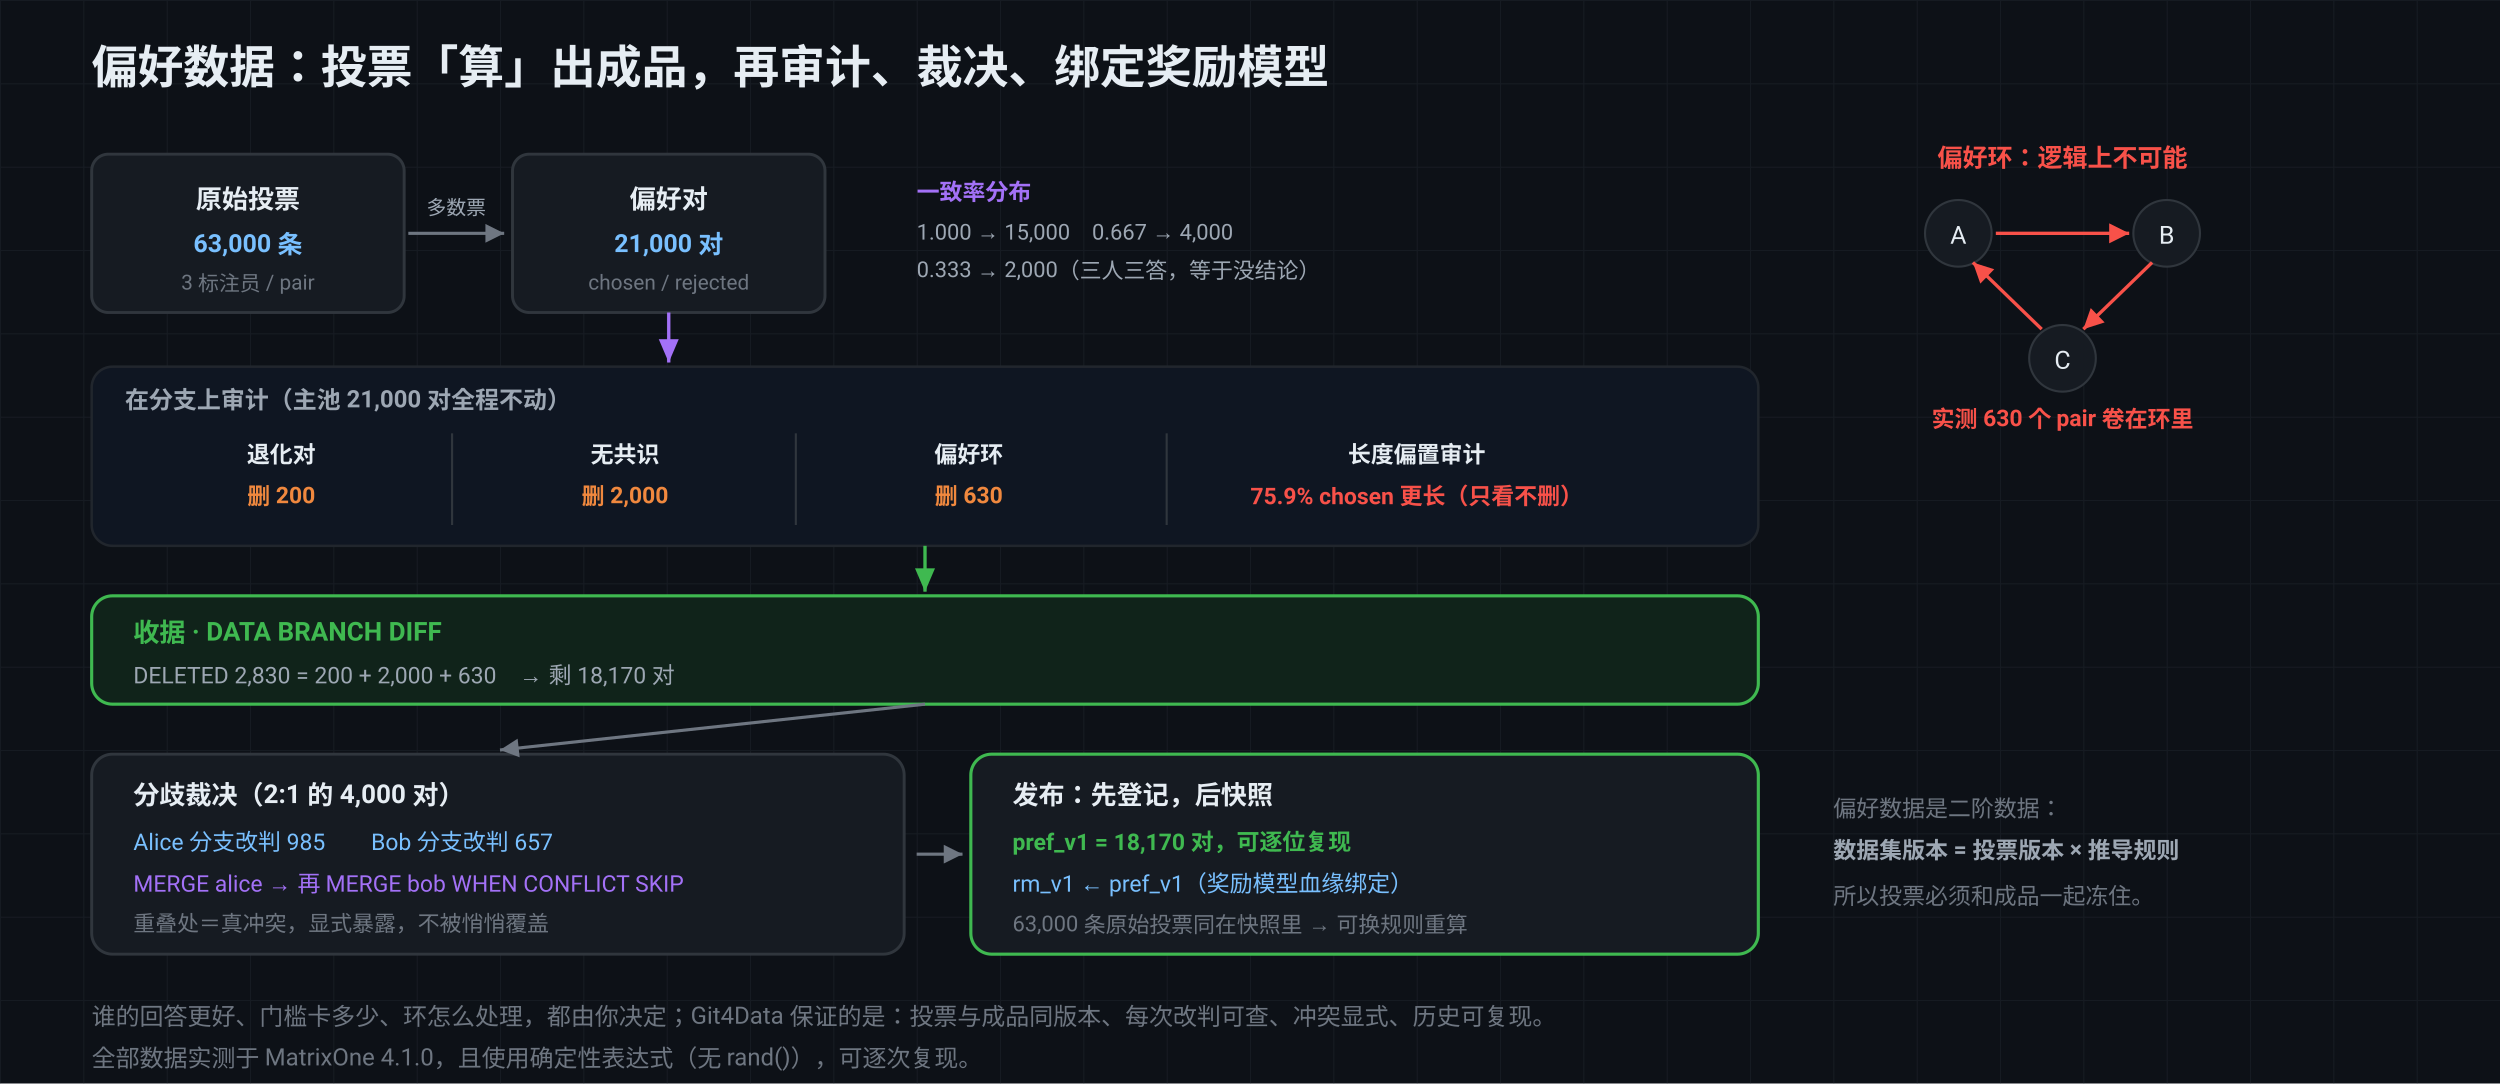
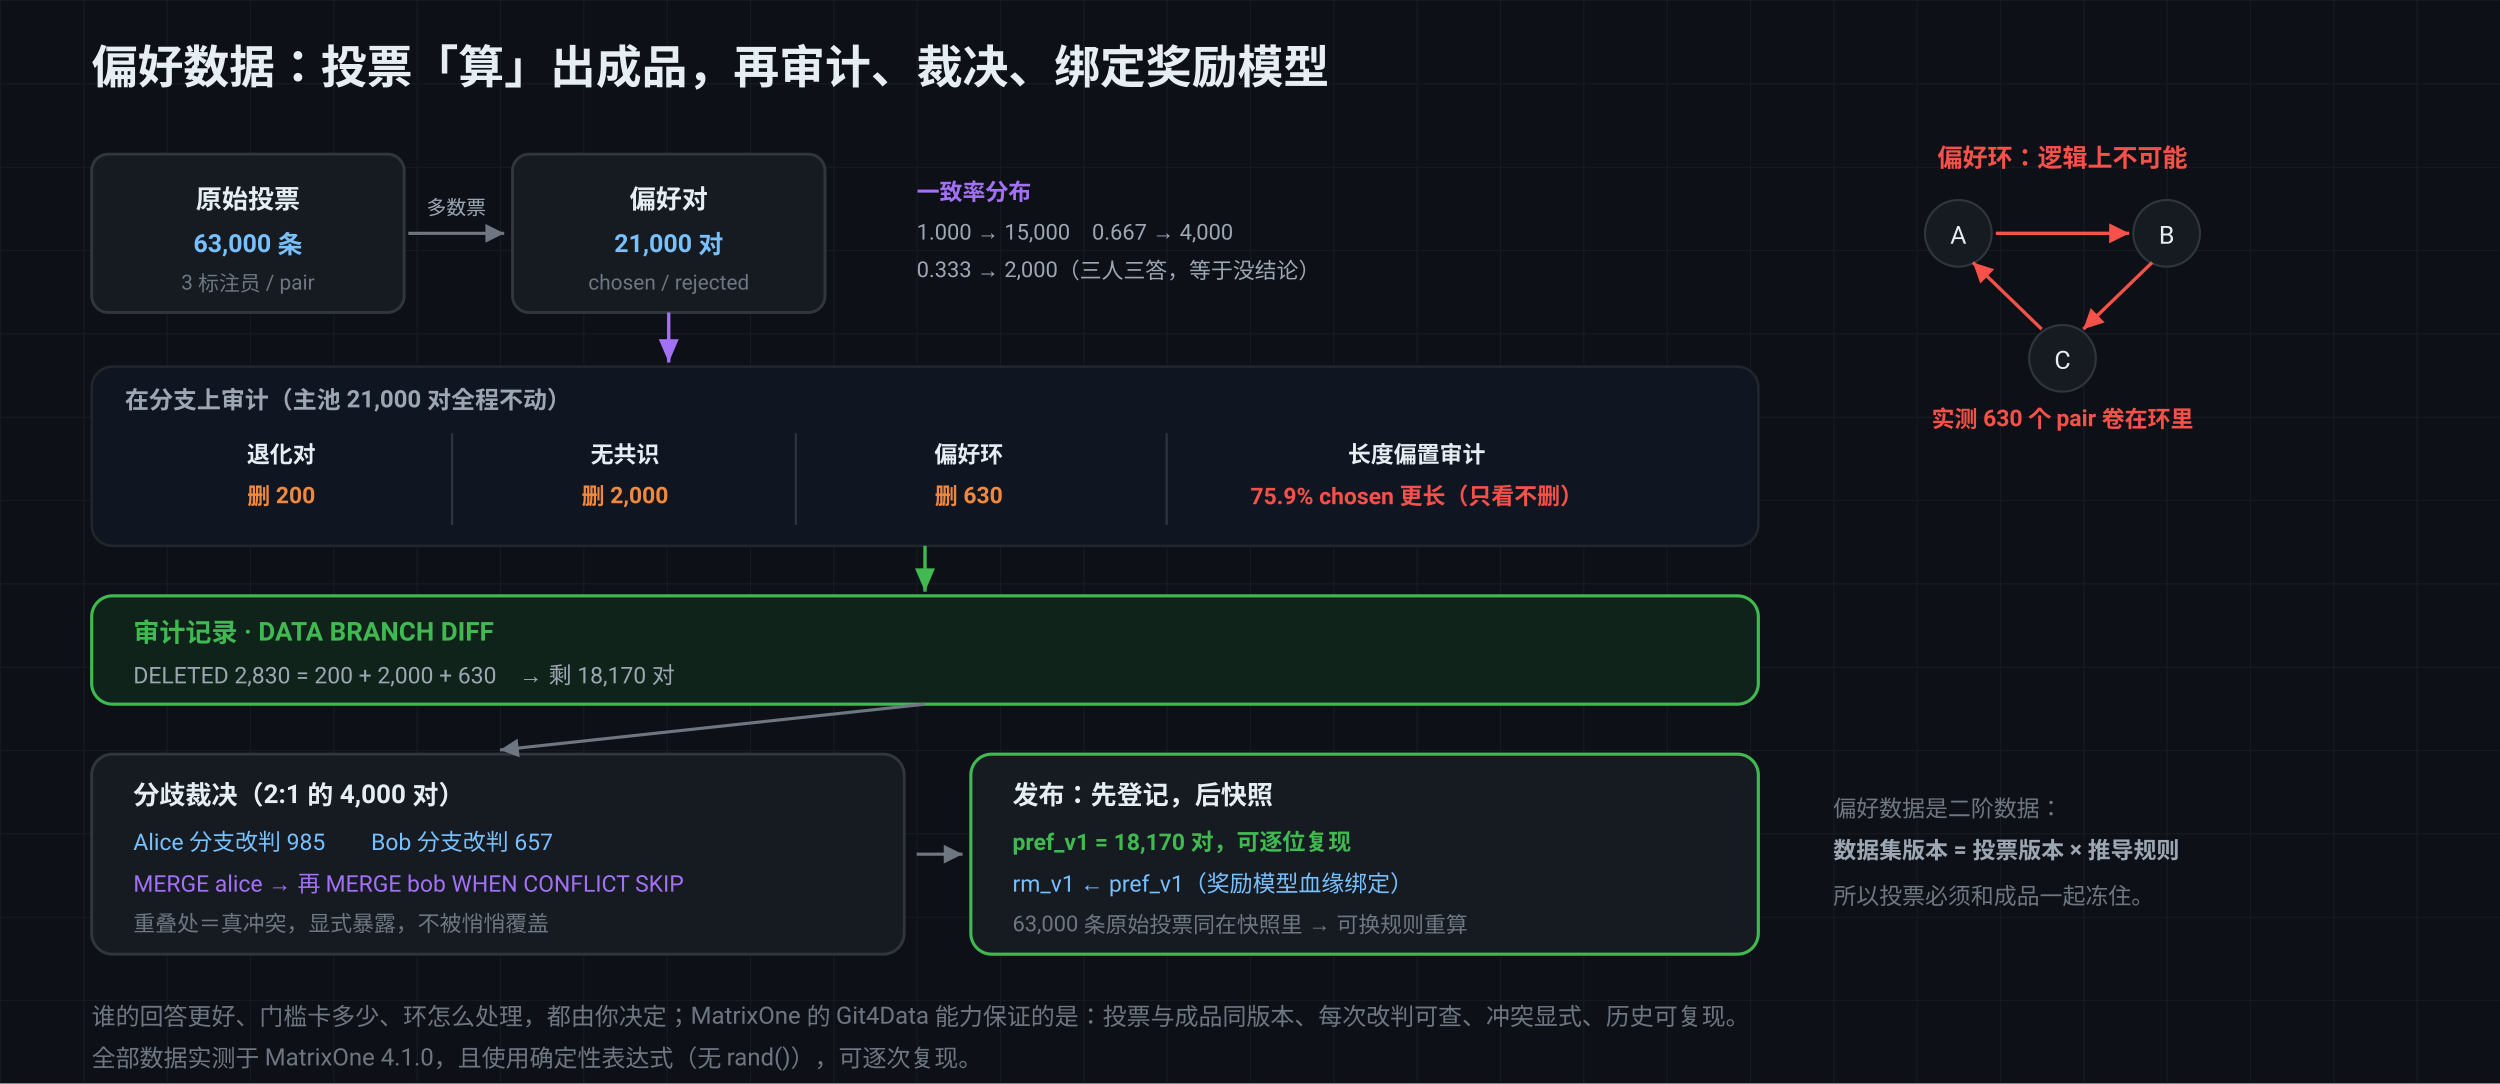
<svg xmlns="http://www.w3.org/2000/svg" viewBox="0 0 1200 520" font-family="-apple-system,'Segoe UI',Roboto,'PingFang SC','Microsoft YaHei',Arial,sans-serif">
  <defs>
    <pattern id="g" width="40" height="40" patternUnits="userSpaceOnUse">
      <path d="M40 0H0V40" fill="none" stroke="#161B22" stroke-width="1" />
    </pattern>
    <marker id="arr" markerWidth="8" markerHeight="8" refX="6" refY="3" orient="auto">
      <path d="M0 0L6 3L0 6Z" fill="#6E7681" />
    </marker>
    <marker id="arrR" markerWidth="8" markerHeight="8" refX="6" refY="3" orient="auto">
      <path d="M0 0L6 3L0 6Z" fill="#F85149" />
    </marker>
    <marker id="arrG" markerWidth="9" markerHeight="9" refX="7" refY="3" orient="auto">
      <path d="M0 0L7 3L0 6Z" fill="#3FB950" />
    </marker>
    <marker id="arrP" markerWidth="9" markerHeight="9" refX="7" refY="3" orient="auto">
      <path d="M0 0L7 3L0 6Z" fill="#A371F7" />
    </marker>
  </defs>
  <rect width="1200" height="520" fill="#0D1117" />
  <rect width="1200" height="520" fill="url(#g)" />
  <text x="44" y="40" fill="#E6EDF3" font-size="22" font-weight="700">偏好数据：投票「算」出成品，再审计、裁决、绑定奖励模型</text>
  <rect x="44" y="74" width="150" height="76" rx="8" fill="#161B22" stroke="#30363D" stroke-width="1.4" />
  <text x="119" y="100" fill="#E6EDF3" font-size="12.5" text-anchor="middle" font-weight="700">原始投票</text>
  <text x="119" y="121" fill="#79C0FF" font-size="12" text-anchor="middle" font-weight="700">63,000 条</text>
  <text x="119" y="139" fill="#6E7681" font-size="10" text-anchor="middle">3 标注员 / pair</text>
  <line x1="196" y1="112" x2="242" y2="112" stroke="#6E7681" stroke-width="1.5" marker-end="url(#arr)" />
  <text x="219" y="103" fill="#9DA7B3" font-size="9.5" text-anchor="middle">多数票</text>
  <rect x="246" y="74" width="150" height="76" rx="8" fill="#161B22" stroke="#30363D" stroke-width="1.4" />
  <text x="321" y="100" fill="#E6EDF3" font-size="12.5" text-anchor="middle" font-weight="700">偏好对</text>
  <text x="321" y="121" fill="#79C0FF" font-size="12" text-anchor="middle" font-weight="700">21,000 对</text>
  <text x="321" y="139" fill="#6E7681" font-size="10" text-anchor="middle">chosen / rejected</text>
  <text x="440" y="96" fill="#A371F7" font-size="11" font-weight="700">一致率分布</text>
  <text x="440" y="115" fill="#9DA7B3" font-size="10.5">1.000 → 15,000　0.667 → 4,000</text>
  <text x="440" y="133" fill="#9DA7B3" font-size="10.5">0.333 → 2,000（三人三答，等于没结论）</text>
  <g transform="translate(880,60)">
    <text x="110" y="20" fill="#F85149" font-size="12" text-anchor="middle" font-weight="700">偏好环：逻辑上不可能</text>
    <circle cx="60" cy="52" r="16" fill="#161B22" stroke="#30363D" />
    <text x="60" y="57" fill="#E6EDF3" font-size="12" text-anchor="middle">A</text>
    <circle cx="160" cy="52" r="16" fill="#161B22" stroke="#30363D" />
    <text x="160" y="57" fill="#E6EDF3" font-size="12" text-anchor="middle">B</text>
    <circle cx="110" cy="112" r="16" fill="#161B22" stroke="#30363D" />
    <text x="110" y="117" fill="#E6EDF3" font-size="12" text-anchor="middle">C</text>
    <line x1="78" y1="52" x2="142" y2="52" stroke="#F85149" stroke-width="1.6" marker-end="url(#arrR)" />
    <line x1="153" y1="66" x2="120" y2="98" stroke="#F85149" stroke-width="1.6" marker-end="url(#arrR)" />
    <line x1="100" y1="98" x2="67" y2="66" stroke="#F85149" stroke-width="1.6" marker-end="url(#arrR)" />
    <text x="110" y="145" fill="#F85149" font-size="11" text-anchor="middle" font-weight="700">实测 630 个 pair 卷在环里</text>
  </g>
  <rect x="44" y="176" width="800" height="86" rx="10" fill="#0F1622" stroke="#21262D" stroke-width="1.2" />
  <text x="60" y="196" fill="#9DA7B3" font-size="11.5" font-weight="700">在分支上审计（主池 21,000 对全程不动）</text>
  <g font-size="11" text-anchor="middle">
    <text x="135" y="222" fill="#E6EDF3" font-weight="700">退化对</text>
    <text x="135" y="242" fill="#F0883E" font-weight="700">删 200</text>
    <text x="300" y="222" fill="#E6EDF3" font-weight="700">无共识</text>
    <text x="300" y="242" fill="#F0883E" font-weight="700">删 2,000</text>
    <text x="465" y="222" fill="#E6EDF3" font-weight="700">偏好环</text>
    <text x="465" y="242" fill="#F0883E" font-weight="700">删 630</text>
    <text x="680" y="222" fill="#E6EDF3" font-weight="700">长度偏置审计</text>
    <text x="680" y="242" fill="#F85149" font-weight="700">75.9% chosen 更长（只看不删）</text>
  </g>
  <g stroke="#30363D" stroke-width="1">
    <line x1="217" y1="208" x2="217" y2="252" />
    <line x1="382" y1="208" x2="382" y2="252" />
    <line x1="560" y1="208" x2="560" y2="252" />
  </g>
  <line x1="321" y1="150" x2="321" y2="174" stroke="#A371F7" stroke-width="1.6" marker-end="url(#arrP)" />
  <rect x="44" y="286" width="800" height="52" rx="10" fill="#10231A" stroke="#3FB950" stroke-width="1.5" />
-   <text x="64" y="308" fill="#3FB950" font-size="12.5" font-weight="700">收据 · DATA BRANCH DIFF</text>
+   <text x="64" y="308" fill="#3FB950" font-size="12.5" font-weight="700">审计记录 · DATA BRANCH DIFF</text>
  <text x="64" y="328" fill="#9DA7B3" font-size="11">DELETED 2,830 = 200 + 2,000 + 630　→ 剩 18,170 对</text>
  <line x1="444" y1="262" x2="444" y2="284" stroke="#3FB950" stroke-width="1.6" marker-end="url(#arrG)" />
  <rect x="44" y="362" width="390" height="96" rx="10" fill="#161B22" stroke="#30363D" stroke-width="1.4" />
  <text x="64" y="386" fill="#E6EDF3" font-size="12.5" font-weight="700">分歧裁决（2:1 的 4,000 对）</text>
  <text x="64" y="408" fill="#79C0FF" font-size="11">Alice 分支改判 985　　Bob 分支改判 657</text>
  <text x="64" y="428" fill="#A371F7" font-size="11">MERGE alice → 再 MERGE bob WHEN CONFLICT SKIP</text>
  <text x="64" y="447" fill="#6E7681" font-size="10.5">重叠处＝真冲突，显式暴露，不被悄悄覆盖</text>
  <line x1="444" y1="338" x2="240" y2="360" stroke="#6E7681" stroke-width="1.5" marker-end="url(#arr)" />
  <rect x="466" y="362" width="378" height="96" rx="10" fill="#161B22" stroke="#3FB950" stroke-width="1.5" />
  <text x="486" y="386" fill="#E6EDF3" font-size="12.5" font-weight="700">发布：先登记，后快照</text>
  <text x="486" y="408" fill="#3FB950" font-size="11" font-weight="700">pref_v1 = 18,170 对，可逐位复现</text>
  <text x="486" y="428" fill="#79C0FF" font-size="11">rm_v1 ← pref_v1（奖励模型血缘绑定）</text>
  <text x="486" y="447" fill="#6E7681" font-size="10.5">63,000 条原始投票同在快照里 → 可换规则重算</text>
  <line x1="440" y1="410" x2="462" y2="410" stroke="#6E7681" stroke-width="1.5" marker-end="url(#arr)" />
  <text x="880" y="392" fill="#6E7681" font-size="11">偏好数据是二阶数据：</text>
  <text x="880" y="412" fill="#9DA7B3" font-size="11" font-weight="700">数据集版本 = 投票版本 × 推导规则</text>
  <text x="880" y="434" fill="#6E7681" font-size="11">所以投票必须和成品一起冻住。</text>
-   <text x="44" y="492" fill="#6E7681" font-size="11.5">谁的回答更好、门槛卡多少、环怎么处理，都由你决定；Git4Data 保证的是：投票与成品同版本、每次改判可查、冲突显式、历史可复现。</text>
+   <text x="44" y="492" fill="#6E7681" font-size="11.5">谁的回答更好、门槛卡多少、环怎么处理，都由你决定；MatrixOne 的 Git4Data 能力保证的是：投票与成品同版本、每次改判可查、冲突显式、历史可复现。</text>
  <text x="44" y="512" fill="#6E7681" font-size="11.5">全部数据实测于 MatrixOne 4.1.0，且使用确定性表达式（无 rand()），可逐次复现。</text>
</svg>
